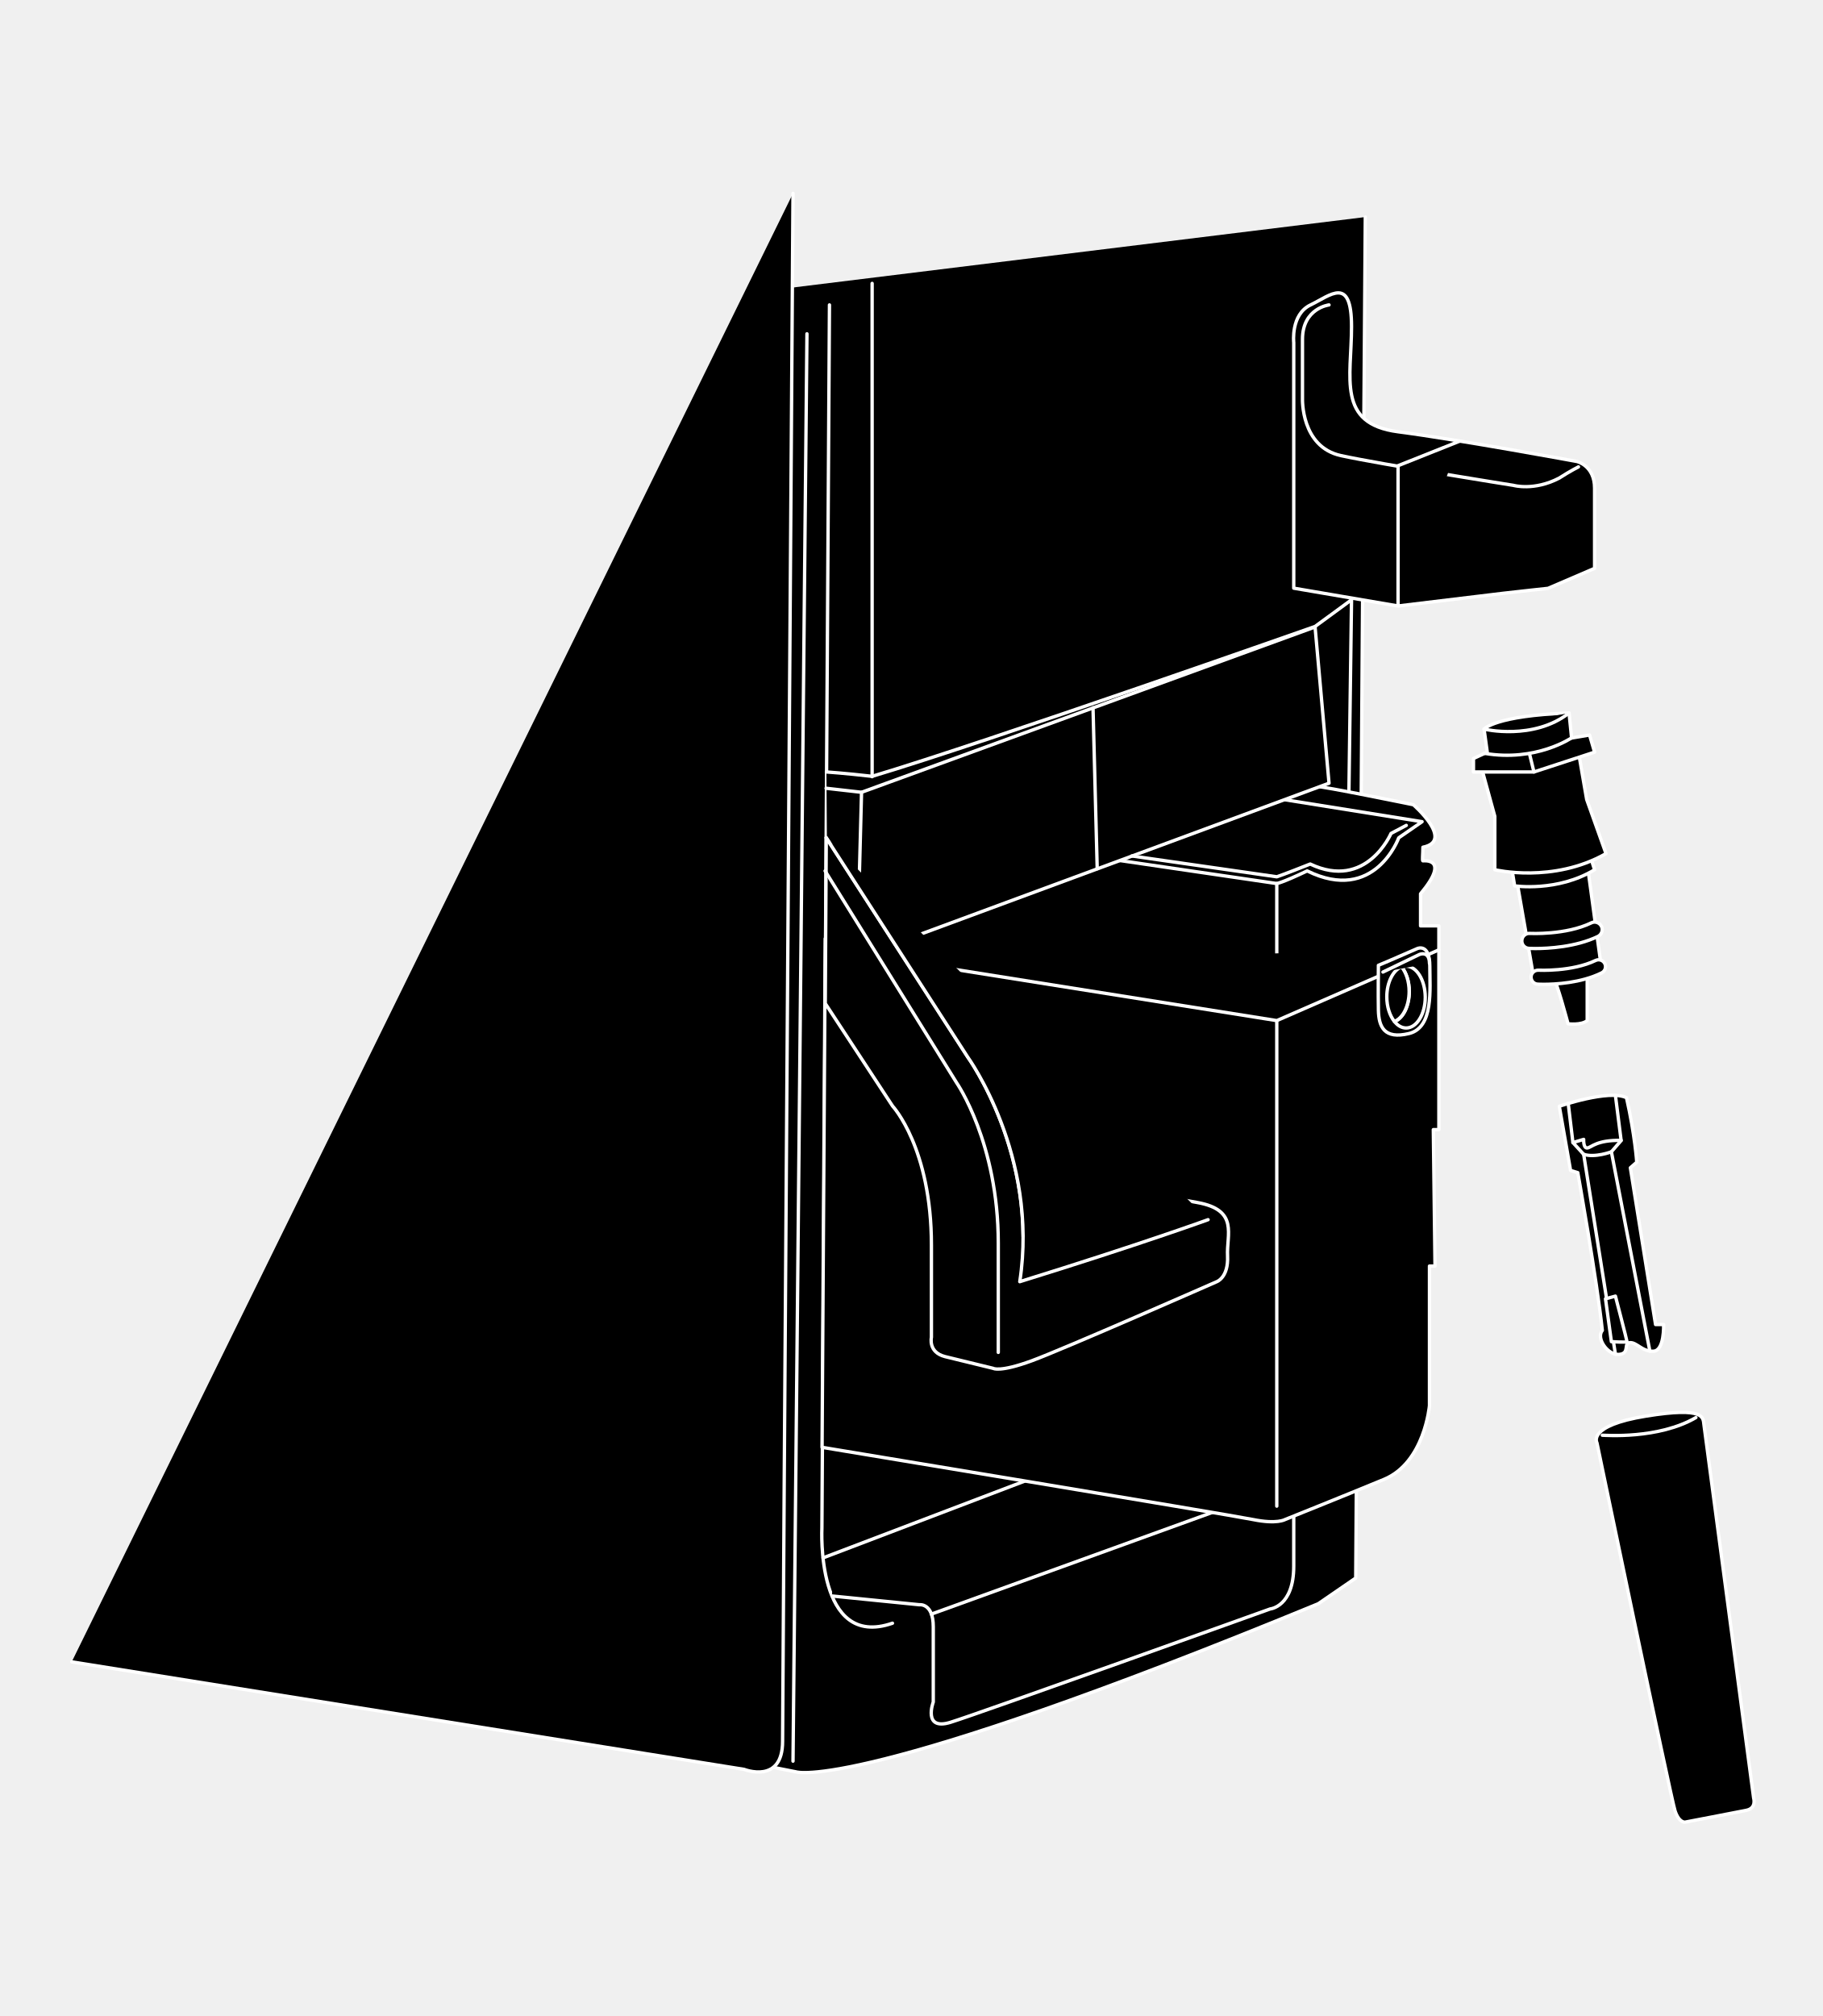
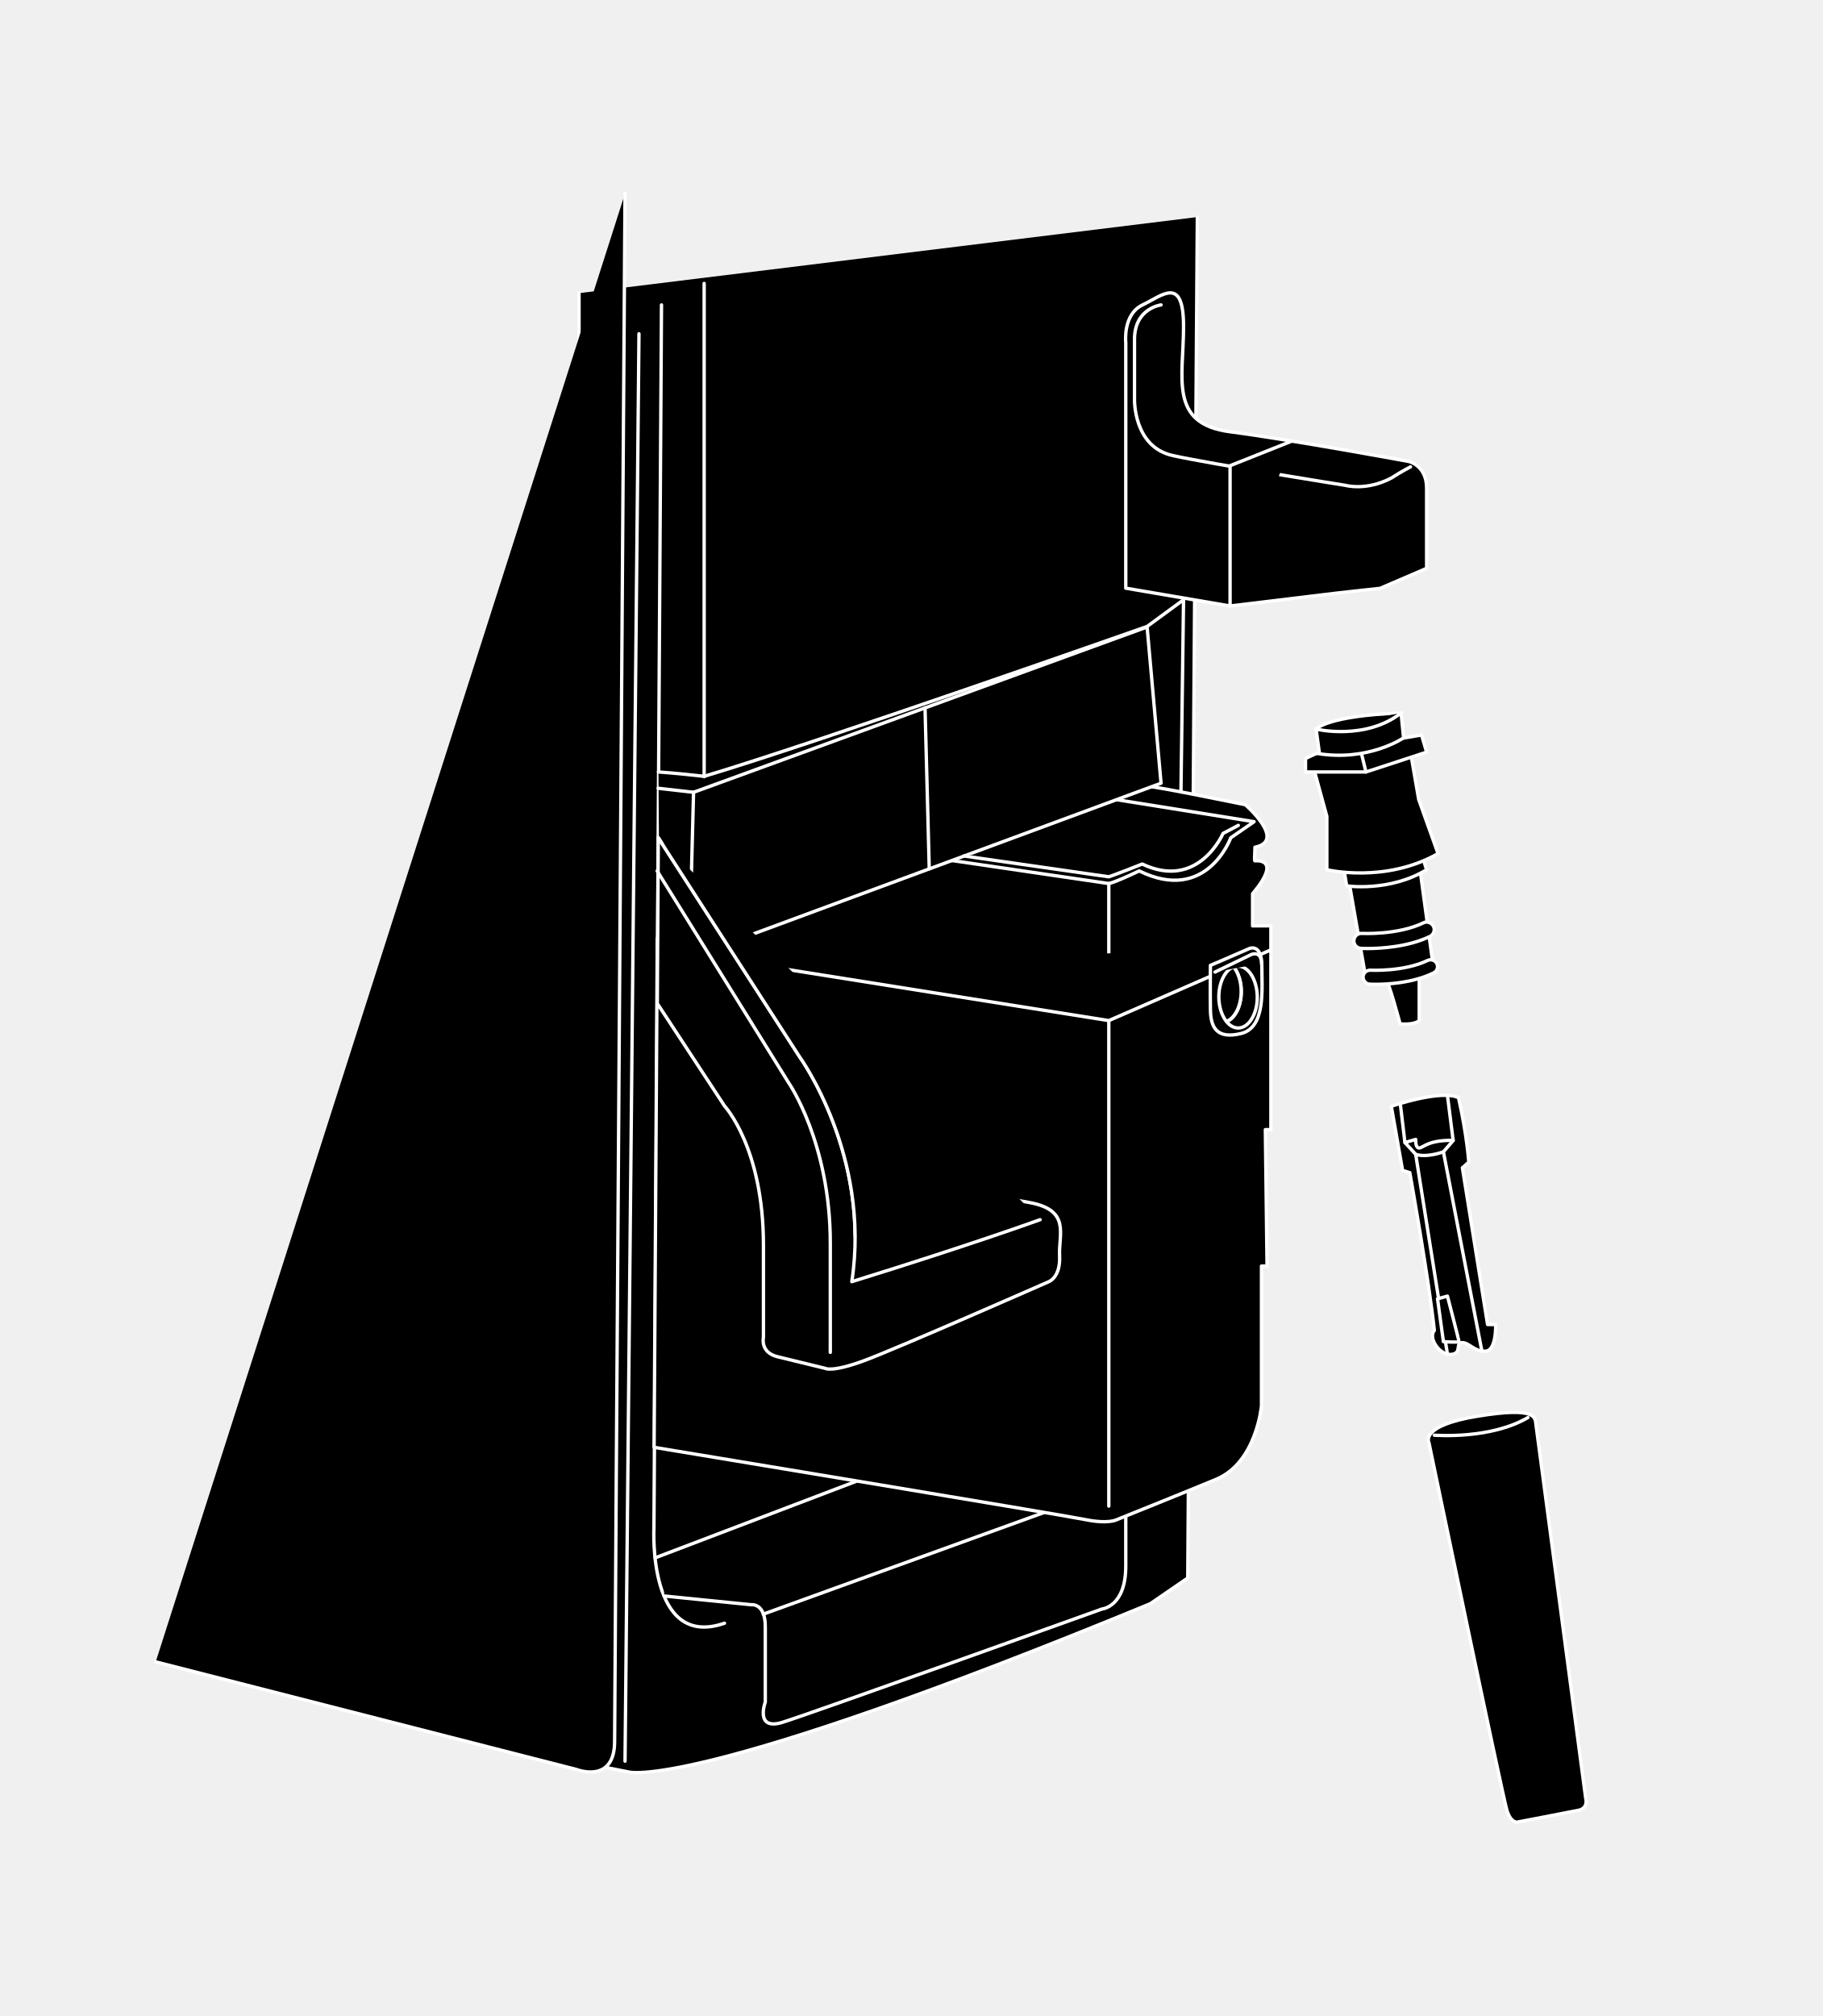
<svg xmlns="http://www.w3.org/2000/svg" version="1.1" id="Layer_2" x="0px" y="0px" viewBox="0 0 1085 1200" style="enable-background:new 0 0 1085 1200;" xml:space="preserve">
  <style type="text/css">
	.st0{stroke:#FFFFFF;stroke-width:2;stroke-linecap:round;stroke-linejoin:round;stroke-miterlimit:10;}
	.st1{fill:none;stroke:#FFFFFF;stroke-width:2;stroke-linecap:round;stroke-linejoin:round;stroke-miterlimit:10;}
</style>
-   <path class="st0" d="M812.8,129.2l-5.7,810.1c0,0,0,0-22.3,15.3C511,1067.4,474,1054.7,474,1054.7l-29.3-5.8V174.5" />
-   <path class="st0" d="M924.8,582.7c1.7,0.3,8.7,26.7,8.7,26.7s7.9,1,11.4-1.9c0-28.3,0-30.5,0-30.5L924.8,582.7z" />
-   <polygon class="st0" points="903.3,525.9 913.2,582.7 953.3,575.6 945,514.9 " />
-   <path class="st0" d="M900.4,519.3l1.3,8c0,0,25.5,3.8,47.6-9.6c-1.9-5.3-2.1-8-2.1-8L900.4,519.3z" />
-   <path class="st0" d="M42.7,989.2l400.3,64c0,0,22.9,9.1,22.9-16.7c0-25.8,6.2-921.4,6.2-921.4" />
-   <line class="st0" x1="472.1" y1="1048.3" x2="480.4" y2="198.7" />
-   <path class="st0" d="M493.8,181.5l-4.5,728c0,0-3.8,72.6,42,56.7" />
-   <path class="st0" d="M495.4,950l51.9,5.2c0,0,8.3-1.2,8.3,13.1c0,14.3,0,44.8,0,44.8s-6.4,17.2,10.2,12.1  c16.6-5.1,190.4-67.5,190.4-67.5s14-1.3,14-25.5s0-49.7,0-49.7l27.4-9.6l7-515.9l-21.7,15.9c0,0-195.5,68.8-263.7,89.2  c-16.6-1.9-27.2-2.6-27.2-2.6" />
-   <line class="st0" x1="519.2" y1="462.3" x2="519.2" y2="168.7" />
-   <line class="st0" x1="770.2" y1="882.7" x2="554.4" y2="960.8" />
-   <line class="st0" x1="490" y1="927.3" x2="662.3" y2="861.7" />
-   <path class="st0" d="M784,468.2c1.7-0.6,57.4,10.8,57.4,10.8s24.7,21.5,5.7,25.3c0,3.8-0.5,8.1,0,8.1c0.5,0,16.6-1.9-1.4,19.6  c0,9.6,0,19.1,0,19.1h10.9v41v80.3h-3.3l1,81.2h-3.3v83.1c0,0-2.9,33.9-27.1,43.9s-58.9,23.9-58.9,23.9s-4.8,2.9-19,0  c-14.3-2.9-256.6-43-256.6-43l1.9-302.8L784,468.2z" />
-   <line class="st0" x1="512.9" y1="471.6" x2="491.8" y2="469.2" />
-   <path class="st0" d="M764.7,476l81.9,13.1l-13.9,9.6c0,0-14.3,39.5-54.5,19.7c-15.8,7.5-18.2,7.5-18.2,7.5l-93.4-13.7" />
-   <line class="st0" x1="760.1" y1="525.9" x2="760.1" y2="896.5" />
-   <polygon class="st0" points="782.9,373.2 791.2,466.2 510.3,570 512.9,471.6 " />
-   <polyline class="st0" points="856.6,565.4 760.1,607.5 538,572.2 " />
-   <path class="st0" d="M826.3,572.2l17.5-7.6c0,0,7.4-3.3,7.4,10.5s2.4,36.5-12.4,40.1c-14.8,3.6-18-4.1-18.2-13.9s0-26.7,0-26.7  S823.9,573.2,826.3,572.2z" />
+   <path class="st0" d="M712.8,129.2l-5.7,810.1c0,0,0,0-22.3,15.3C411,1067.4,374,1054.7,374,1054.7l-29.3-5.8V174.5" />
+   <path class="st0" d="M824.8,582.7c1.7,0.3,8.7,26.7,8.7,26.7s7.9,1,11.4-1.9c0-28.3,0-30.5,0-30.5L824.8,582.7z" />
+   <polygon class="st0" points="803.3,525.9 813.2,582.7 853.3,575.6 845,514.9 " />
+   <path class="st0" d="M800.4,519.3l1.3,8c0,0,25.5,3.8,47.6-9.6c-1.9-5.3-2.1-8-2.1-8L800.4,519.3z" />
+   <path class="st0" d="M92.7,989.2l250.3,64c0,0,22.9,9.1,22.9-16.7c0-25.8,6.2-921.4,6.2-921.4" />
+   <line class="st1" x1="372.1" y1="1048.3" x2="380.4" y2="198.7" />
+   <path class="st0" d="M393.8,181.5l-4.5,728c0,0-3.8,72.6,42,56.7" />
+   <path class="st0" d="M395.4,950l51.9,5.2c0,0,8.3-1.2,8.3,13.1s0,44.8,0,44.8s-6.4,17.2,10.2,12.1c16.6-5.1,190.4-67.5,190.4-67.5  s14-1.3,14-25.5s0-49.7,0-49.7l27.4-9.6l7-515.9l-21.7,15.9c0,0-195.5,68.8-263.7,89.2c-16.6-1.9-27.2-2.6-27.2-2.6" />
+   <line class="st1" x1="419.2" y1="462.3" x2="419.2" y2="168.7" />
+   <line class="st1" x1="670.2" y1="882.7" x2="454.4" y2="960.8" />
+   <line class="st1" x1="390" y1="927.3" x2="562.3" y2="861.7" />
+   <path class="st0" d="M684,468.2c1.7-0.6,57.4,10.8,57.4,10.8s24.7,21.5,5.7,25.3c0,3.8-0.5,8.1,0,8.1s16.6-1.9-1.4,19.6  c0,9.6,0,19.1,0,19.1h10.9v41v80.3h-3.3l1,81.2H751v83.1c0,0-2.9,33.9-27.1,43.9S665,904.5,665,904.5s-4.8,2.9-19,0  c-14.3-2.9-256.6-43-256.6-43l1.9-302.8L684,468.2z" />
+   <line class="st1" x1="412.9" y1="471.6" x2="391.8" y2="469.2" />
+   <path class="st0" d="M664.7,476l81.9,13.1l-13.9,9.6c0,0-14.3,39.5-54.5,19.7c-15.8,7.5-18.2,7.5-18.2,7.5l-93.4-13.7" />
+   <line class="st1" x1="660.1" y1="525.9" x2="660.1" y2="896.5" />
+   <polygon class="st0" points="682.9,373.2 691.2,466.2 410.3,570 412.9,471.6 " />
+   <polyline class="st0" points="756.6,565.4 660.1,607.5 438,572.2 " />
+   <path class="st0" d="M726.3,572.2l17.5-7.6c0,0,7.4-3.3,7.4,10.5s2.4,36.5-12.4,40.1c-14.8,3.6-18-4.1-18.2-13.9s0-26.7,0-26.7  S723.9,573.2,726.3,572.2z" />
  <g>
-     <path class="st0" d="M837.1,575.1c-0.9,0-1.8,0.2-2.6,0.5c2.7,3.4,4.5,8.6,4.5,14.6c0,8.7-3.7,16-8.8,17.9c1.9,2.4,4.3,3.8,6.9,3.8   c6.3,0,11.4-8.2,11.4-18.4C848.4,583.3,843.3,575.1,837.1,575.1z" />
-     <path class="st0" d="M838.9,590.1c0-5.9-1.8-11.2-4.5-14.6c-5,1.9-8.8,9.2-8.8,17.9c0,5.9,1.8,11.2,4.5,14.6   C835.2,606.1,838.9,598.8,838.9,590.1z" />
+     <path class="st0" d="M737.1,575.1c-0.9,0-1.8,0.2-2.6,0.5c2.7,3.4,4.5,8.6,4.5,14.6c0,8.7-3.7,16-8.8,17.9c1.9,2.4,4.3,3.8,6.9,3.8   c6.3,0,11.4-8.2,11.4-18.4C748.4,583.3,743.3,575.1,737.1,575.1z" />
+     <path class="st0" d="M738.9,590.1c0-5.9-1.8-11.2-4.5-14.6c-5,1.9-8.8,9.2-8.8,17.9c0,5.9,1.8,11.2,4.5,14.6   C735.2,606.1,738.9,598.8,738.9,590.1z" />
  </g>
-   <path class="st0" d="M823.3,578.6l21.8-10.5c0,0,5.8-2.4,5.9,5.3" />
-   <path class="st0" d="M837.2,491.3l-9.1,4.8c0,0-14.6,34.1-48.1,18.2c-15.3,6.1-19.9,7.6-19.9,7.6l-86.3-12.4" />
-   <path class="st0" d="M770.2,350.1V203.9c0,0-1.9-16.7,10-22.4c11.9-5.7,24.4-17.7,24.4,12.9s-9,57.8,27.7,62.6  c36.7,4.8,106.5,17.7,106.5,17.7s10.5,2.4,10.5,15.8s0,47.8,0,47.8l-27.7,11.9c0,0-17.7,1.9-26.3,2.9c-8.6,1-63,7.6-63,7.6  L770.2,350.1z" />
-   <path class="st1" d="M791.2,181.5c0,0-15.8,1.9-15.8,20.5s0,35.3,0,35.3s-1,28.7,22.9,33.9s102.7,17.7,102.7,17.7s12.2,3.5,27.2-4.3  c6.7-4.3,11.5-6.7,11.5-6.7" />
-   <polyline class="st0" points="832.3,360.6 832.3,277.2 869.2,262.5 " />
-   <path class="st0" d="M882.3,458.2l7.6,27.7v31.8c0,0,34.7,8.3,66.2-9.6c-8.3-23.2-11.5-32.2-11.5-32.2l-4.9-28.3L882.3,458.2z" />
-   <polygon class="st0" points="877.2,451.5 885.4,447.7 946.3,437.5 949.3,447.7 913.2,459.5 877.2,459.5 " />
-   <line class="st0" x1="913.2" y1="459.5" x2="910.5" y2="448.5" />
-   <path class="st0" d="M885.4,447.7l-1.9-13.7c0,0,6.4-8,50.6-9.6c1.5,14.8,1.5,14.8,1.5,14.8s-21.2,14.5-51.9,9.2" />
-   <path class="st0" d="M918.9,585.9c-2,0-3.3-0.1-3.5-0.1c-2.3-0.1-4-2.1-3.9-4.4c0.1-2.3,2.1-4,4.4-3.9c0.2,0,19.9,1,34-5.8  c2.1-1,4.5-0.1,5.5,1.9c1,2.1,0.1,4.5-1.9,5.5C941.1,585.2,925.7,585.9,918.9,585.9z" />
-   <path class="st0" d="M914,564.6c-2.2,0-3.6-0.1-3.8-0.1c-2.5-0.1-4.4-2.3-4.2-4.7c0.1-2.5,2.3-4.4,4.7-4.2c0.2,0,21.5,1.1,36.7-6.3  c2.2-1.1,4.9-0.1,6,2.1c1.1,2.2,0.1,4.9-2.1,6C938,563.8,921.4,564.6,914,564.6z" />
-   <path class="st0" d="M883.5,434c0,0,29.3,7,50.6-9.6" />
-   <path class="st0" d="M928.3,658.5c0,0,29.5-10.2,40-5.1c5.1,22.6,6.1,38.4,6.1,38.4l-3.8,3.3l15,93.3h4.8c0,0,0.6,15.6-6.1,15.9  c-6.7,0.3-9.9-5.4-14-5.1c-4.1,0.3,0.3,6.4-6.4,7c-6.7,0.6-13.9-9.6-10-14.3c-3.1-29.6-14.6-93.9-14.6-93.9l-4.3-1.3L928.3,658.5z" />
-   <polyline class="st0" points="933.6,656.8 936.4,680.1 942.8,687.1 961.7,806.1 " />
-   <polyline class="st0" points="961.7,652 965.1,678.9 959.3,685.6 982.2,804.2 " />
-   <path class="st0" d="M959.3,685.6c0,0-9.8,3.7-16.5,1.5" />
-   <path class="st0" d="M936.4,680.1l6.4-1.9c0,0-0.3,5.4,2.2,5.1c2.5-0.3,5.4-4.8,20.1-4.5" />
-   <path class="st0" d="M961.7,771.5l-5.9,1.6l3.5,25.5c0,0,9.3,0.6,9.3,0C968.6,798,961.7,771.5,961.7,771.5z" />
-   <path class="st0" d="M950.7,858.8c0,0-6.1-10.2,29.3-15.9c35.3-5.7,33.8,1,34.4,5.1c0.6,4.1,29.6,222.3,29.6,222.3s1.9,6.1-4.5,7.3  c-6.4,1.3-36.3,7-36.3,7s-3.6,0.6-6-6.7S950.7,858.8,950.7,858.8z" />
-   <path class="st0" d="M953.9,854.3c1.6,0,33.4,2.5,55.7-10.5" />
-   <line class="st0" x1="653.2" y1="517.1" x2="650.7" y2="421.3" />
-   <path class="st0" d="M712.9,715.8c-24.8-4.5-24.8-4.5-24.8-4.5L609.1,736c-0.3-61.7-32.9-106.8-32.9-106.8l-84.3-130.6l-0.6,98.7  l40.1,61.1c0,0,23.1,24.8,23.1,82.8c0,49.5,0,54.4,0,54.8c0,0-2.1,8.9,8.1,11.5c10.2,2.5,28.7,7,28.7,7s3.8,2.5,22.9-4.5  s110.2-47.1,110.2-47.1s7-2.5,6.4-15.3C730.1,734.9,737.7,720.3,712.9,715.8z" />
-   <path class="st0" d="M491.8,498.6l84.3,130.6c0,0,42.5,58.6,31,133.7c72-22.3,112.1-36.9,112.1-36.9" />
-   <path class="st0" d="M491.2,518.4l78.3,126.1c0,0,24.8,35.7,24.8,95.5s0,65,0,65" />
+   <path class="st0" d="M723.3,578.6l21.8-10.5c0,0,5.8-2.4,5.9,5.3" />
+   <path class="st0" d="M737.2,491.3l-9.1,4.8c0,0-14.6,34.1-48.1,18.2c-15.3,6.1-19.9,7.6-19.9,7.6l-86.3-12.4" />
+   <path class="st0" d="M670.2,350.1V203.9c0,0-1.9-16.7,10-22.4s24.4-17.7,24.4,12.9s-9,57.8,27.7,62.6  c36.7,4.8,106.5,17.7,106.5,17.7s10.5,2.4,10.5,15.8s0,47.8,0,47.8l-27.7,11.9c0,0-17.7,1.9-26.3,2.9s-63,7.6-63,7.6L670.2,350.1z" />
+   <path class="st1" d="M691.2,181.5c0,0-15.8,1.9-15.8,20.5s0,35.3,0,35.3s-1,28.7,22.9,33.9S801,288.9,801,288.9s12.2,3.5,27.2-4.3  c6.7-4.3,11.5-6.7,11.5-6.7" />
+   <polyline class="st0" points="732.3,360.6 732.3,277.2 769.2,262.5 " />
+   <path class="st0" d="M782.3,458.2l7.6,27.7v31.8c0,0,34.7,8.3,66.2-9.6c-8.3-23.2-11.5-32.2-11.5-32.2l-4.9-28.3L782.3,458.2z" />
+   <polygon class="st0" points="777.2,451.5 785.4,447.7 846.3,437.5 849.3,447.7 813.2,459.5 777.2,459.5 " />
+   <line class="st1" x1="813.2" y1="459.5" x2="810.5" y2="448.5" />
+   <path class="st0" d="M785.4,447.7l-1.9-13.7c0,0,6.4-8,50.6-9.6c1.5,14.8,1.5,14.8,1.5,14.8s-21.2,14.5-51.9,9.2" />
+   <path class="st0" d="M818.9,585.9c-2,0-3.3-0.1-3.5-0.1c-2.3-0.1-4-2.1-3.9-4.4c0.1-2.3,2.1-4,4.4-3.9c0.2,0,19.9,1,34-5.8  c2.1-1,4.5-0.1,5.5,1.9c1,2.1,0.1,4.5-1.9,5.5C841.1,585.2,825.7,585.9,818.9,585.9z" />
+   <path class="st0" d="M814,564.6c-2.2,0-3.6-0.1-3.8-0.1c-2.5-0.1-4.4-2.3-4.2-4.7c0.1-2.5,2.3-4.4,4.7-4.2c0.2,0,21.5,1.1,36.7-6.3  c2.2-1.1,4.9-0.1,6,2.1c1.1,2.2,0.1,4.9-2.1,6C838,563.8,821.4,564.6,814,564.6z" />
+   <path class="st0" d="M783.5,434c0,0,29.3,7,50.6-9.6" />
+   <path class="st0" d="M828.3,658.5c0,0,29.5-10.2,40-5.1c5.1,22.6,6.1,38.4,6.1,38.4l-3.8,3.3l15,93.3h4.8c0,0,0.6,15.6-6.1,15.9  c-6.7,0.3-9.9-5.4-14-5.1c-4.1,0.3,0.3,6.4-6.4,7s-13.9-9.6-10-14.3c-3.1-29.6-14.6-93.9-14.6-93.9l-4.3-1.3L828.3,658.5z" />
+   <polyline class="st0" points="833.6,656.8 836.4,680.1 842.8,687.1 861.7,806.1 " />
+   <polyline class="st0" points="861.7,652 865.1,678.9 859.3,685.6 882.2,804.2 " />
+   <path class="st0" d="M859.3,685.6c0,0-9.8,3.7-16.5,1.5" />
+   <path class="st0" d="M836.4,680.1l6.4-1.9c0,0-0.3,5.4,2.2,5.1c2.5-0.3,5.4-4.8,20.1-4.5" />
+   <path class="st0" d="M861.7,771.5l-5.9,1.6l3.5,25.5c0,0,9.3,0.6,9.3,0S861.7,771.5,861.7,771.5z" />
+   <path class="st0" d="M850.7,858.8c0,0-6.1-10.2,29.3-15.9c35.3-5.7,33.8,1,34.4,5.1c0.6,4.1,29.6,222.3,29.6,222.3s1.9,6.1-4.5,7.3  c-6.4,1.3-36.3,7-36.3,7s-3.6,0.6-6-6.7S850.7,858.8,850.7,858.8z" />
+   <path class="st0" d="M853.9,854.3c1.6,0,33.4,2.5,55.7-10.5" />
+   <line class="st1" x1="553.2" y1="517.1" x2="550.7" y2="421.3" />
+   <path class="st0" d="M612.9,715.8c-24.8-4.5-24.8-4.5-24.8-4.5l-79,24.7c-0.3-61.7-32.9-106.8-32.9-106.8l-84.3-130.6l-0.6,98.7  l40.1,61.1c0,0,23.1,24.8,23.1,82.8c0,49.5,0,54.4,0,54.8c0,0-2.1,8.9,8.1,11.5c10.2,2.5,28.7,7,28.7,7s3.8,2.5,22.9-4.5  s110.2-47.1,110.2-47.1s7-2.5,6.4-15.3C630.1,734.9,637.7,720.3,612.9,715.8z" />
+   <path class="st0" d="M391.8,498.6l84.3,130.6c0,0,42.5,58.6,31,133.7c72-22.3,112.1-36.9,112.1-36.9" />
+   <path class="st0" d="M391.2,518.4l78.3,126.1c0,0,24.8,35.7,24.8,95.5s0,65,0,65" />
</svg>
